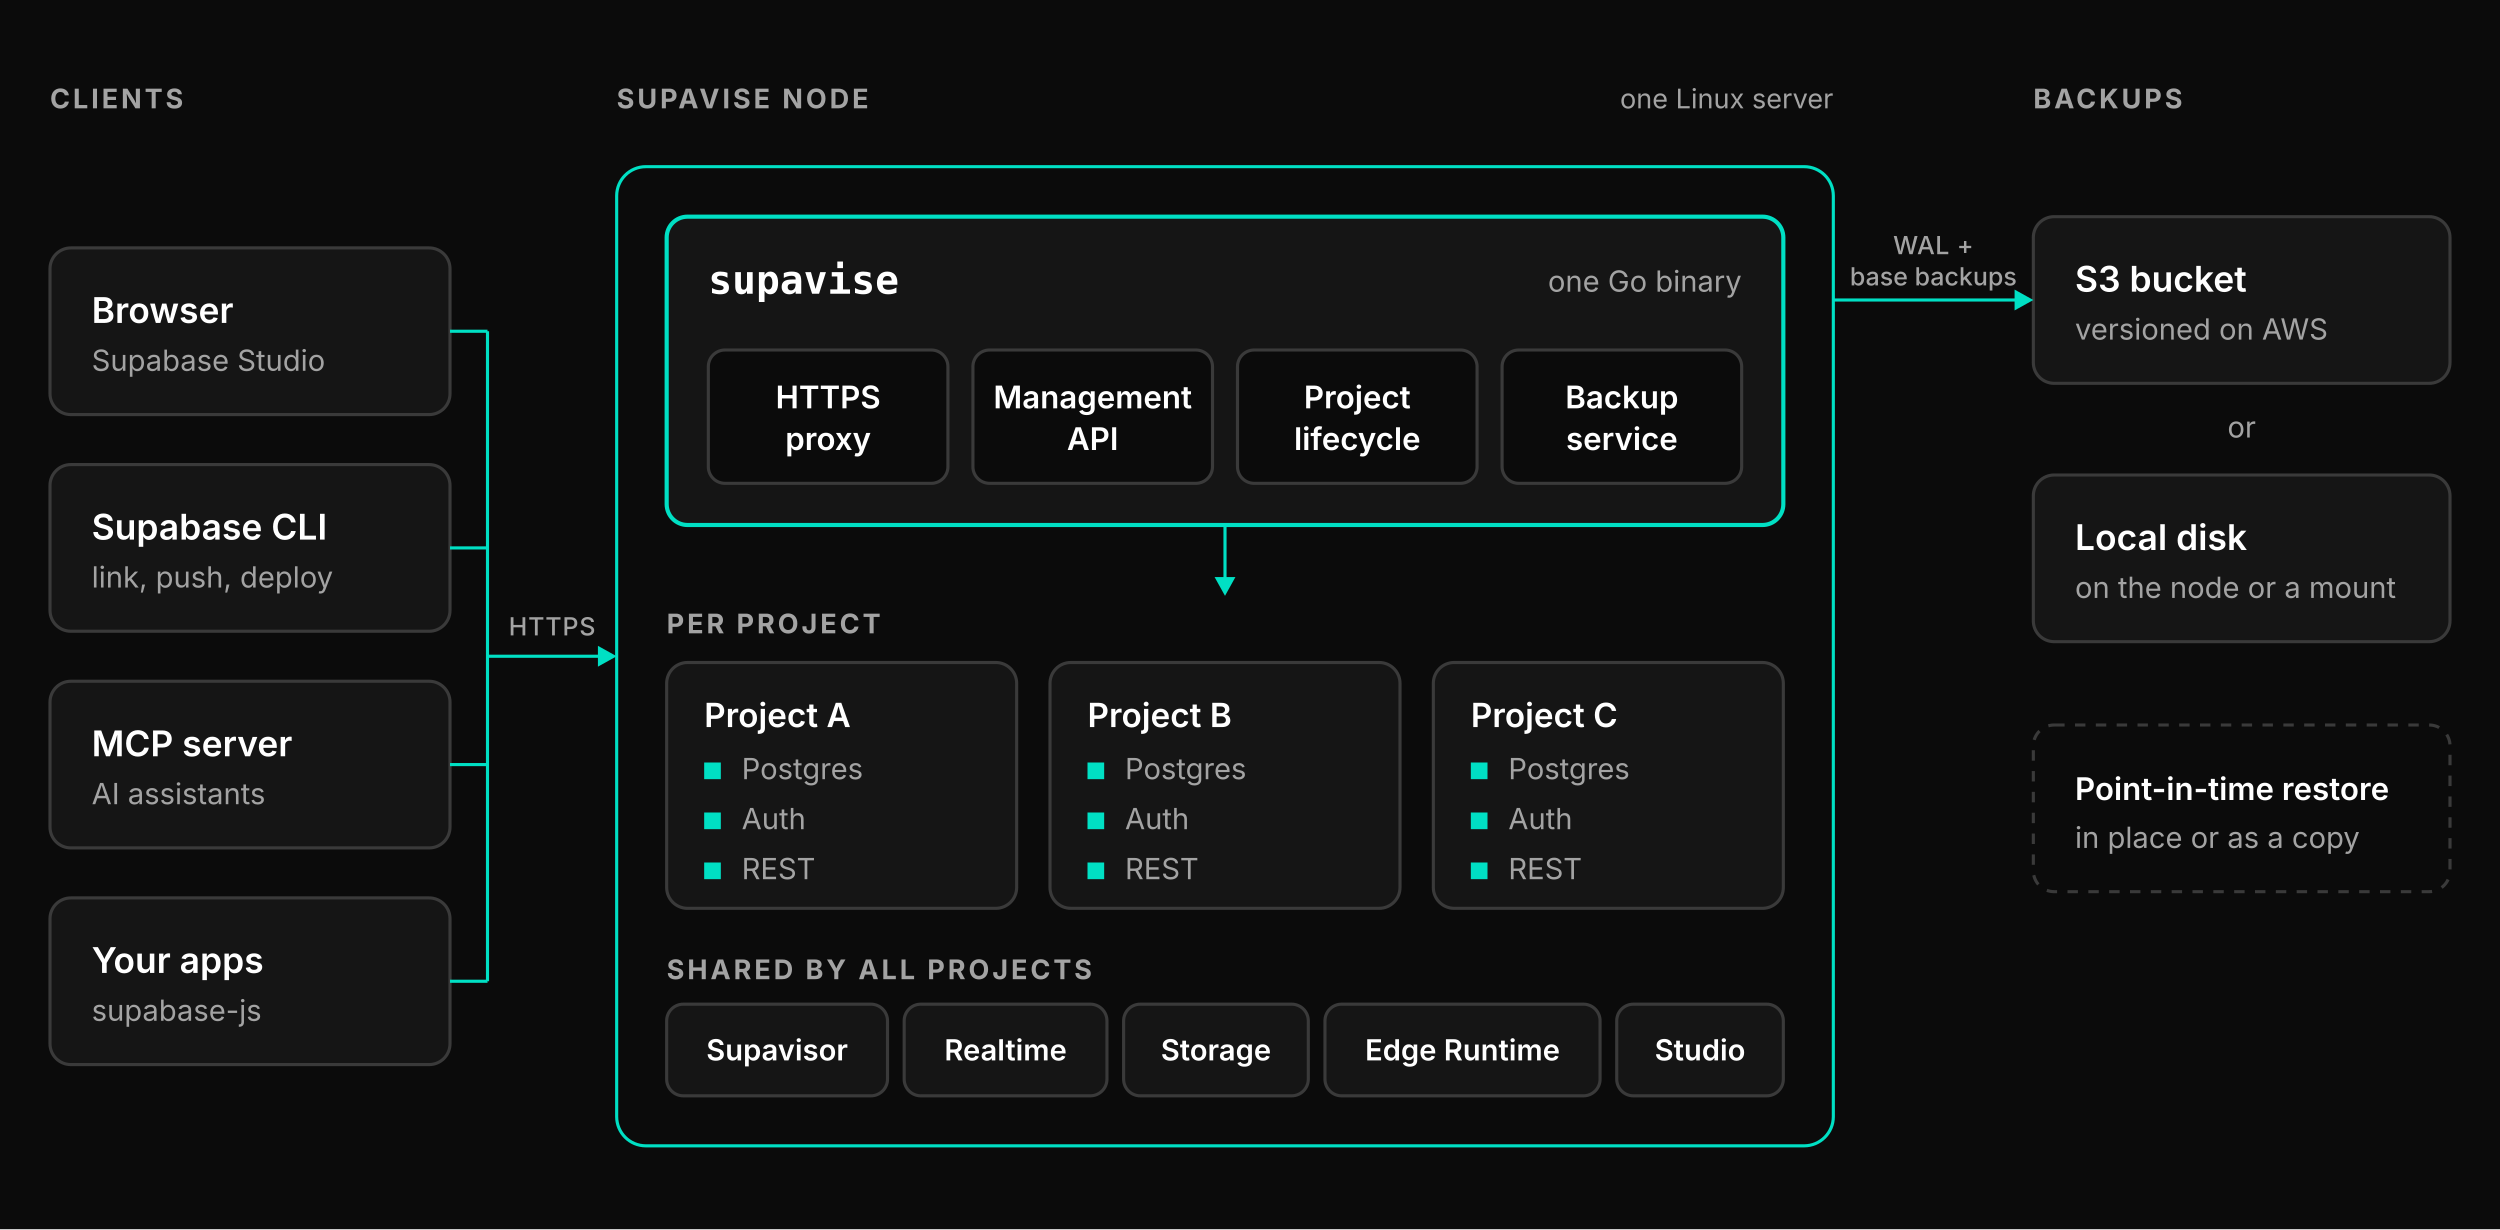
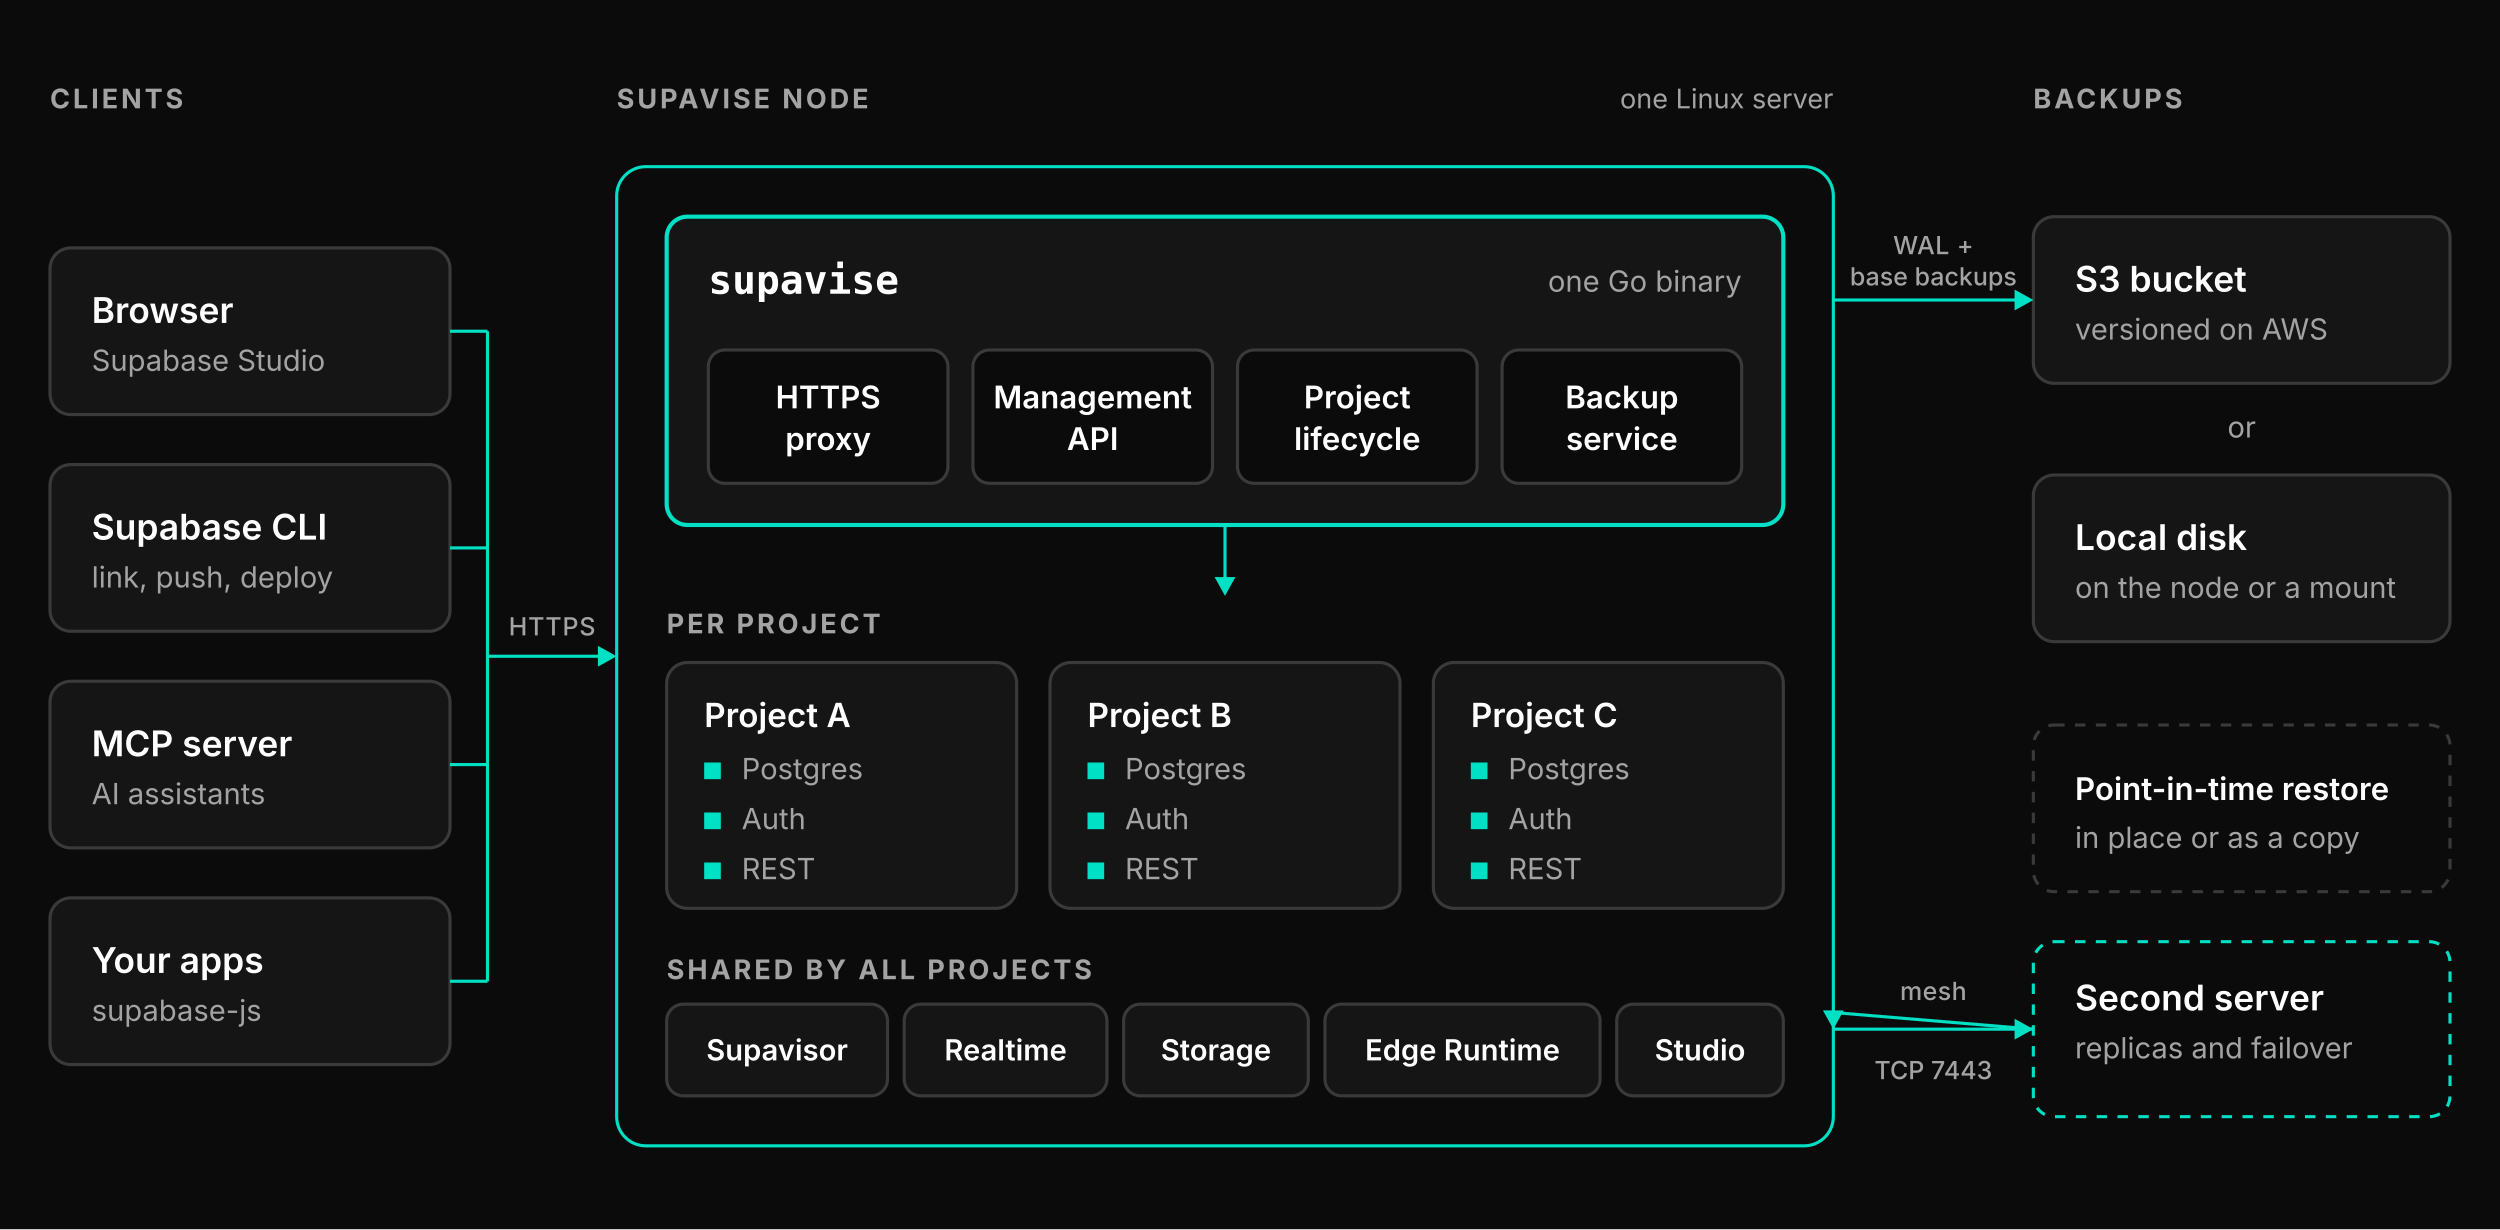
<svg xmlns="http://www.w3.org/2000/svg" viewBox="0 0 1200 590" width="1200" height="590" role="img" aria-label="Supavise architecture">
  <rect width="1200" height="590" fill="#0b0b0b" />
  <text x="24" y="52" font-family="-apple-system, BlinkMacSystemFont, 'Segoe UI', Inter, Helvetica, Arial, sans-serif" font-size="13" font-weight="700" fill="#a3a3a3" text-anchor="start" letter-spacing="1.4">CLIENTS</text>
  <text x="296" y="52" font-family="-apple-system, BlinkMacSystemFont, 'Segoe UI', Inter, Helvetica, Arial, sans-serif" font-size="13" font-weight="700" fill="#a3a3a3" text-anchor="start" letter-spacing="1.4">SUPAVISE NODE</text>
  <text x="880" y="52" font-family="-apple-system, BlinkMacSystemFont, 'Segoe UI', Inter, Helvetica, Arial, sans-serif" font-size="13" font-weight="400" fill="#a3a3a3" text-anchor="end">one Linux server</text>
  <text x="976" y="52" font-family="-apple-system, BlinkMacSystemFont, 'Segoe UI', Inter, Helvetica, Arial, sans-serif" font-size="13" font-weight="700" fill="#a3a3a3" text-anchor="start" letter-spacing="1.4">BACKUPS</text>
  <rect x="24" y="119" width="192" height="80" rx="10" fill="#151515" stroke="#3a3a3a" stroke-width="1.5" />
  <text x="44" y="155" font-family="-apple-system, BlinkMacSystemFont, 'Segoe UI', Inter, Helvetica, Arial, sans-serif" font-size="17" font-weight="600" fill="#ffffff" text-anchor="start">Browser</text>
  <text x="44" y="178" font-family="-apple-system, BlinkMacSystemFont, 'Segoe UI', Inter, Helvetica, Arial, sans-serif" font-size="14" font-weight="400" fill="#a3a3a3" text-anchor="start">Supabase Studio</text>
  <rect x="24" y="223" width="192" height="80" rx="10" fill="#151515" stroke="#3a3a3a" stroke-width="1.5" />
  <text x="44" y="259" font-family="-apple-system, BlinkMacSystemFont, 'Segoe UI', Inter, Helvetica, Arial, sans-serif" font-size="17" font-weight="600" fill="#ffffff" text-anchor="start">Supabase CLI</text>
  <text x="44" y="282" font-family="-apple-system, BlinkMacSystemFont, 'Segoe UI', Inter, Helvetica, Arial, sans-serif" font-size="14" font-weight="400" fill="#a3a3a3" text-anchor="start">link, push, deploy</text>
  <rect x="24" y="327" width="192" height="80" rx="10" fill="#151515" stroke="#3a3a3a" stroke-width="1.5" />
  <text x="44" y="363" font-family="-apple-system, BlinkMacSystemFont, 'Segoe UI', Inter, Helvetica, Arial, sans-serif" font-size="17" font-weight="600" fill="#ffffff" text-anchor="start">MCP server</text>
  <text x="44" y="386" font-family="-apple-system, BlinkMacSystemFont, 'Segoe UI', Inter, Helvetica, Arial, sans-serif" font-size="14" font-weight="400" fill="#a3a3a3" text-anchor="start">AI assistants</text>
  <rect x="24" y="431" width="192" height="80" rx="10" fill="#151515" stroke="#3a3a3a" stroke-width="1.5" />
  <text x="44" y="467" font-family="-apple-system, BlinkMacSystemFont, 'Segoe UI', Inter, Helvetica, Arial, sans-serif" font-size="17" font-weight="600" fill="#ffffff" text-anchor="start">Your apps</text>
  <text x="44" y="490" font-family="-apple-system, BlinkMacSystemFont, 'Segoe UI', Inter, Helvetica, Arial, sans-serif" font-size="14" font-weight="400" fill="#a3a3a3" text-anchor="start">supabase-js</text>
  <line x1="216" y1="159" x2="234" y2="159" stroke="#00e0c4" stroke-width="1.5" />
  <line x1="216" y1="263" x2="234" y2="263" stroke="#00e0c4" stroke-width="1.5" />
  <line x1="216" y1="367" x2="234" y2="367" stroke="#00e0c4" stroke-width="1.5" />
  <line x1="216" y1="471" x2="234" y2="471" stroke="#00e0c4" stroke-width="1.5" />
  <line x1="234" y1="159" x2="234" y2="471" stroke="#00e0c4" stroke-width="1.5" />
  <line x1="234" y1="315" x2="288" y2="315" stroke="#00e0c4" stroke-width="1.5" />
  <polygon points="296,315 287,310 287,320" fill="#00e0c4" />
  <text x="265" y="305" font-family="-apple-system, BlinkMacSystemFont, 'Segoe UI', Inter, Helvetica, Arial, sans-serif" font-size="12" font-weight="500" fill="#a3a3a3" text-anchor="middle" letter-spacing="0.4">HTTPS</text>
  <rect x="296" y="80" width="584" height="470" rx="14" fill="none" stroke="#00e0c4" stroke-width="1.5" />
  <rect x="320" y="104" width="536" height="148" rx="10" fill="#151515" stroke="#00e0c4" stroke-width="2" />
  <text x="340" y="141" font-family="ui-monospace, SFMono-Regular, Menlo, Consolas, monospace" font-size="19" font-weight="700" fill="#ffffff" text-anchor="start">supavise</text>
  <text x="836" y="140" font-family="-apple-system, BlinkMacSystemFont, 'Segoe UI', Inter, Helvetica, Arial, sans-serif" font-size="14" font-weight="400" fill="#a3a3a3" text-anchor="end">one Go binary</text>
  <rect x="340" y="168" width="115" height="64" rx="8" fill="#0b0b0b" stroke="#3a3a3a" stroke-width="1.5" />
  <text x="397.5" y="196" font-family="-apple-system, BlinkMacSystemFont, 'Segoe UI', Inter, Helvetica, Arial, sans-serif" font-size="15" font-weight="600" fill="#ffffff" text-anchor="middle">HTTPS</text>
  <text x="397.5" y="216" font-family="-apple-system, BlinkMacSystemFont, 'Segoe UI', Inter, Helvetica, Arial, sans-serif" font-size="15" font-weight="600" fill="#ffffff" text-anchor="middle">proxy</text>
  <rect x="467" y="168" width="115" height="64" rx="8" fill="#0b0b0b" stroke="#3a3a3a" stroke-width="1.5" />
  <text x="524.5" y="196" font-family="-apple-system, BlinkMacSystemFont, 'Segoe UI', Inter, Helvetica, Arial, sans-serif" font-size="15" font-weight="600" fill="#ffffff" text-anchor="middle">Management</text>
  <text x="524.5" y="216" font-family="-apple-system, BlinkMacSystemFont, 'Segoe UI', Inter, Helvetica, Arial, sans-serif" font-size="15" font-weight="600" fill="#ffffff" text-anchor="middle">API</text>
  <rect x="594" y="168" width="115" height="64" rx="8" fill="#0b0b0b" stroke="#3a3a3a" stroke-width="1.5" />
  <text x="651.5" y="196" font-family="-apple-system, BlinkMacSystemFont, 'Segoe UI', Inter, Helvetica, Arial, sans-serif" font-size="15" font-weight="600" fill="#ffffff" text-anchor="middle">Project</text>
  <text x="651.5" y="216" font-family="-apple-system, BlinkMacSystemFont, 'Segoe UI', Inter, Helvetica, Arial, sans-serif" font-size="15" font-weight="600" fill="#ffffff" text-anchor="middle">lifecycle</text>
  <rect x="721" y="168" width="115" height="64" rx="8" fill="#0b0b0b" stroke="#3a3a3a" stroke-width="1.5" />
  <text x="778.5" y="196" font-family="-apple-system, BlinkMacSystemFont, 'Segoe UI', Inter, Helvetica, Arial, sans-serif" font-size="15" font-weight="600" fill="#ffffff" text-anchor="middle">Backup</text>
  <text x="778.5" y="216" font-family="-apple-system, BlinkMacSystemFont, 'Segoe UI', Inter, Helvetica, Arial, sans-serif" font-size="15" font-weight="600" fill="#ffffff" text-anchor="middle">service</text>
  <line x1="588" y1="252" x2="588" y2="278" stroke="#00e0c4" stroke-width="1.5" />
  <polygon points="588,286 583,277 593,277" fill="#00e0c4" />
  <text x="320" y="304" font-family="-apple-system, BlinkMacSystemFont, 'Segoe UI', Inter, Helvetica, Arial, sans-serif" font-size="13" font-weight="700" fill="#a3a3a3" text-anchor="start" letter-spacing="1.4">PER PROJECT</text>
  <rect x="320" y="318" width="168" height="118" rx="10" fill="#151515" stroke="#3a3a3a" stroke-width="1.5" />
  <text x="338" y="349" font-family="-apple-system, BlinkMacSystemFont, 'Segoe UI', Inter, Helvetica, Arial, sans-serif" font-size="16" font-weight="600" fill="#ffffff" text-anchor="start">Project A</text>
  <rect x="338" y="366" width="8" height="8" fill="#00e0c4" />
  <text x="356" y="374" font-family="-apple-system, BlinkMacSystemFont, 'Segoe UI', Inter, Helvetica, Arial, sans-serif" font-size="14" font-weight="400" fill="#a3a3a3" text-anchor="start">Postgres</text>
  <rect x="338" y="390" width="8" height="8" fill="#00e0c4" />
  <text x="356" y="398" font-family="-apple-system, BlinkMacSystemFont, 'Segoe UI', Inter, Helvetica, Arial, sans-serif" font-size="14" font-weight="400" fill="#a3a3a3" text-anchor="start">Auth</text>
  <rect x="338" y="414" width="8" height="8" fill="#00e0c4" />
  <text x="356" y="422" font-family="-apple-system, BlinkMacSystemFont, 'Segoe UI', Inter, Helvetica, Arial, sans-serif" font-size="14" font-weight="400" fill="#a3a3a3" text-anchor="start">REST</text>
  <rect x="504" y="318" width="168" height="118" rx="10" fill="#151515" stroke="#3a3a3a" stroke-width="1.5" />
  <text x="522" y="349" font-family="-apple-system, BlinkMacSystemFont, 'Segoe UI', Inter, Helvetica, Arial, sans-serif" font-size="16" font-weight="600" fill="#ffffff" text-anchor="start">Project B</text>
  <rect x="522" y="366" width="8" height="8" fill="#00e0c4" />
  <text x="540" y="374" font-family="-apple-system, BlinkMacSystemFont, 'Segoe UI', Inter, Helvetica, Arial, sans-serif" font-size="14" font-weight="400" fill="#a3a3a3" text-anchor="start">Postgres</text>
  <rect x="522" y="390" width="8" height="8" fill="#00e0c4" />
  <text x="540" y="398" font-family="-apple-system, BlinkMacSystemFont, 'Segoe UI', Inter, Helvetica, Arial, sans-serif" font-size="14" font-weight="400" fill="#a3a3a3" text-anchor="start">Auth</text>
  <rect x="522" y="414" width="8" height="8" fill="#00e0c4" />
  <text x="540" y="422" font-family="-apple-system, BlinkMacSystemFont, 'Segoe UI', Inter, Helvetica, Arial, sans-serif" font-size="14" font-weight="400" fill="#a3a3a3" text-anchor="start">REST</text>
  <rect x="688" y="318" width="168" height="118" rx="10" fill="#151515" stroke="#3a3a3a" stroke-width="1.5" />
  <text x="706" y="349" font-family="-apple-system, BlinkMacSystemFont, 'Segoe UI', Inter, Helvetica, Arial, sans-serif" font-size="16" font-weight="600" fill="#ffffff" text-anchor="start">Project C</text>
  <rect x="706" y="366" width="8" height="8" fill="#00e0c4" />
  <text x="724" y="374" font-family="-apple-system, BlinkMacSystemFont, 'Segoe UI', Inter, Helvetica, Arial, sans-serif" font-size="14" font-weight="400" fill="#a3a3a3" text-anchor="start">Postgres</text>
  <rect x="706" y="390" width="8" height="8" fill="#00e0c4" />
  <text x="724" y="398" font-family="-apple-system, BlinkMacSystemFont, 'Segoe UI', Inter, Helvetica, Arial, sans-serif" font-size="14" font-weight="400" fill="#a3a3a3" text-anchor="start">Auth</text>
  <rect x="706" y="414" width="8" height="8" fill="#00e0c4" />
  <text x="724" y="422" font-family="-apple-system, BlinkMacSystemFont, 'Segoe UI', Inter, Helvetica, Arial, sans-serif" font-size="14" font-weight="400" fill="#a3a3a3" text-anchor="start">REST</text>
  <text x="320" y="470" font-family="-apple-system, BlinkMacSystemFont, 'Segoe UI', Inter, Helvetica, Arial, sans-serif" font-size="13" font-weight="700" fill="#a3a3a3" text-anchor="start" letter-spacing="1.4">SHARED BY ALL PROJECTS</text>
  <rect x="320" y="482" width="106.008" height="44" rx="8" fill="#151515" stroke="#3a3a3a" stroke-width="1.5" />
  <text x="373.004" y="509" font-family="-apple-system, BlinkMacSystemFont, 'Segoe UI', Inter, Helvetica, Arial, sans-serif" font-size="14" font-weight="600" fill="#ffffff" text-anchor="middle">Supavisor</text>
  <rect x="434.008" y="482" width="97.328" height="44" rx="8" fill="#151515" stroke="#3a3a3a" stroke-width="1.5" />
  <text x="482.672" y="509" font-family="-apple-system, BlinkMacSystemFont, 'Segoe UI', Inter, Helvetica, Arial, sans-serif" font-size="14" font-weight="600" fill="#ffffff" text-anchor="middle">Realtime</text>
  <rect x="539.336" y="482" width="88.648" height="44" rx="8" fill="#151515" stroke="#3a3a3a" stroke-width="1.5" />
  <text x="583.66" y="509" font-family="-apple-system, BlinkMacSystemFont, 'Segoe UI', Inter, Helvetica, Arial, sans-serif" font-size="14" font-weight="600" fill="#ffffff" text-anchor="middle">Storage</text>
  <rect x="635.984" y="482" width="132.048" height="44" rx="8" fill="#151515" stroke="#3a3a3a" stroke-width="1.5" />
  <text x="702.008" y="509" font-family="-apple-system, BlinkMacSystemFont, 'Segoe UI', Inter, Helvetica, Arial, sans-serif" font-size="14" font-weight="600" fill="#ffffff" text-anchor="middle">Edge Runtime</text>
  <rect x="776.032" y="482" width="79.968" height="44" rx="8" fill="#151515" stroke="#3a3a3a" stroke-width="1.5" />
  <text x="816.016" y="509" font-family="-apple-system, BlinkMacSystemFont, 'Segoe UI', Inter, Helvetica, Arial, sans-serif" font-size="14" font-weight="600" fill="#ffffff" text-anchor="middle">Studio</text>
  <rect x="976" y="104" width="200" height="80" rx="10" fill="#151515" stroke="#3a3a3a" stroke-width="1.5" />
  <text x="996" y="140" font-family="-apple-system, BlinkMacSystemFont, 'Segoe UI', Inter, Helvetica, Arial, sans-serif" font-size="17" font-weight="600" fill="#ffffff" text-anchor="start">S3 bucket</text>
  <text x="996" y="163" font-family="-apple-system, BlinkMacSystemFont, 'Segoe UI', Inter, Helvetica, Arial, sans-serif" font-size="14" font-weight="400" fill="#a3a3a3" text-anchor="start">versioned on AWS</text>
  <text x="1076" y="210" font-family="-apple-system, BlinkMacSystemFont, 'Segoe UI', Inter, Helvetica, Arial, sans-serif" font-size="14" font-weight="400" fill="#a3a3a3" text-anchor="middle">or</text>
  <rect x="976" y="228" width="200" height="80" rx="10" fill="#151515" stroke="#3a3a3a" stroke-width="1.5" />
  <text x="996" y="264" font-family="-apple-system, BlinkMacSystemFont, 'Segoe UI', Inter, Helvetica, Arial, sans-serif" font-size="17" font-weight="600" fill="#ffffff" text-anchor="start">Local disk</text>
  <text x="996" y="287" font-family="-apple-system, BlinkMacSystemFont, 'Segoe UI', Inter, Helvetica, Arial, sans-serif" font-size="14" font-weight="400" fill="#a3a3a3" text-anchor="start">on the node or a mount</text>
  <line x1="880" y1="144" x2="968" y2="144" stroke="#00e0c4" stroke-width="1.5" />
  <polygon points="976,144 967,139 967,149" fill="#00e0c4" />
  <text x="928" y="122" font-family="-apple-system, BlinkMacSystemFont, 'Segoe UI', Inter, Helvetica, Arial, sans-serif" font-size="12" font-weight="500" fill="#a3a3a3" text-anchor="middle" letter-spacing="0.2">WAL +</text>
  <text x="928" y="137" font-family="-apple-system, BlinkMacSystemFont, 'Segoe UI', Inter, Helvetica, Arial, sans-serif" font-size="12" font-weight="500" fill="#a3a3a3" text-anchor="middle" letter-spacing="0">base backups</text>
  <rect x="976" y="348" width="200" height="80" rx="10" fill="none" stroke="#3a3a3a" stroke-width="1.5" stroke-dasharray="5 5" />
  <text x="996" y="384" font-family="-apple-system, BlinkMacSystemFont, 'Segoe UI', Inter, Helvetica, Arial, sans-serif" font-size="15" font-weight="600" fill="#ffffff" text-anchor="start">Point-in-time restore</text>
  <text x="996" y="407" font-family="-apple-system, BlinkMacSystemFont, 'Segoe UI', Inter, Helvetica, Arial, sans-serif" font-size="14" font-weight="400" fill="#a3a3a3" text-anchor="start">in place or as a copy</text>
+   <rect x="976" y="452" width="200" height="84" rx="10" fill="none" stroke="#00e0c4" stroke-width="1.5" stroke-dasharray="5 5" />
+   <text x="996" y="485" font-family="-apple-system, BlinkMacSystemFont, 'Segoe UI', Inter, Helvetica, Arial, sans-serif" font-size="17" font-weight="600" fill="#ffffff" text-anchor="start">Second server</text>
+   <text x="996" y="508" font-family="-apple-system, BlinkMacSystemFont, 'Segoe UI', Inter, Helvetica, Arial, sans-serif" font-size="14" font-weight="400" fill="#a3a3a3" text-anchor="start">replicas and failover</text>
+   <line x1="880" y1="494" x2="968" y2="494" stroke="#00e0c4" stroke-width="1.5" />
+   <polygon points="976,494 967,489 967,499" fill="#00e0c4" />
+   <line x1="976" y1="494" x2="880" y2="486" stroke="#00e0c4" stroke-width="1.5" />
+   <polygon points="880,494 875,485 885,485" fill="#00e0c4" />
+   <text x="928" y="480" font-family="-apple-system, BlinkMacSystemFont, 'Segoe UI', Inter, Helvetica, Arial, sans-serif" font-size="12" font-weight="500" fill="#a3a3a3" text-anchor="middle" letter-spacing="0.2">mesh</text>
+   <text x="928" y="518" font-family="-apple-system, BlinkMacSystemFont, 'Segoe UI', Inter, Helvetica, Arial, sans-serif" font-size="12" font-weight="500" fill="#a3a3a3" text-anchor="middle" letter-spacing="0">TCP 7443</text>
</svg>
